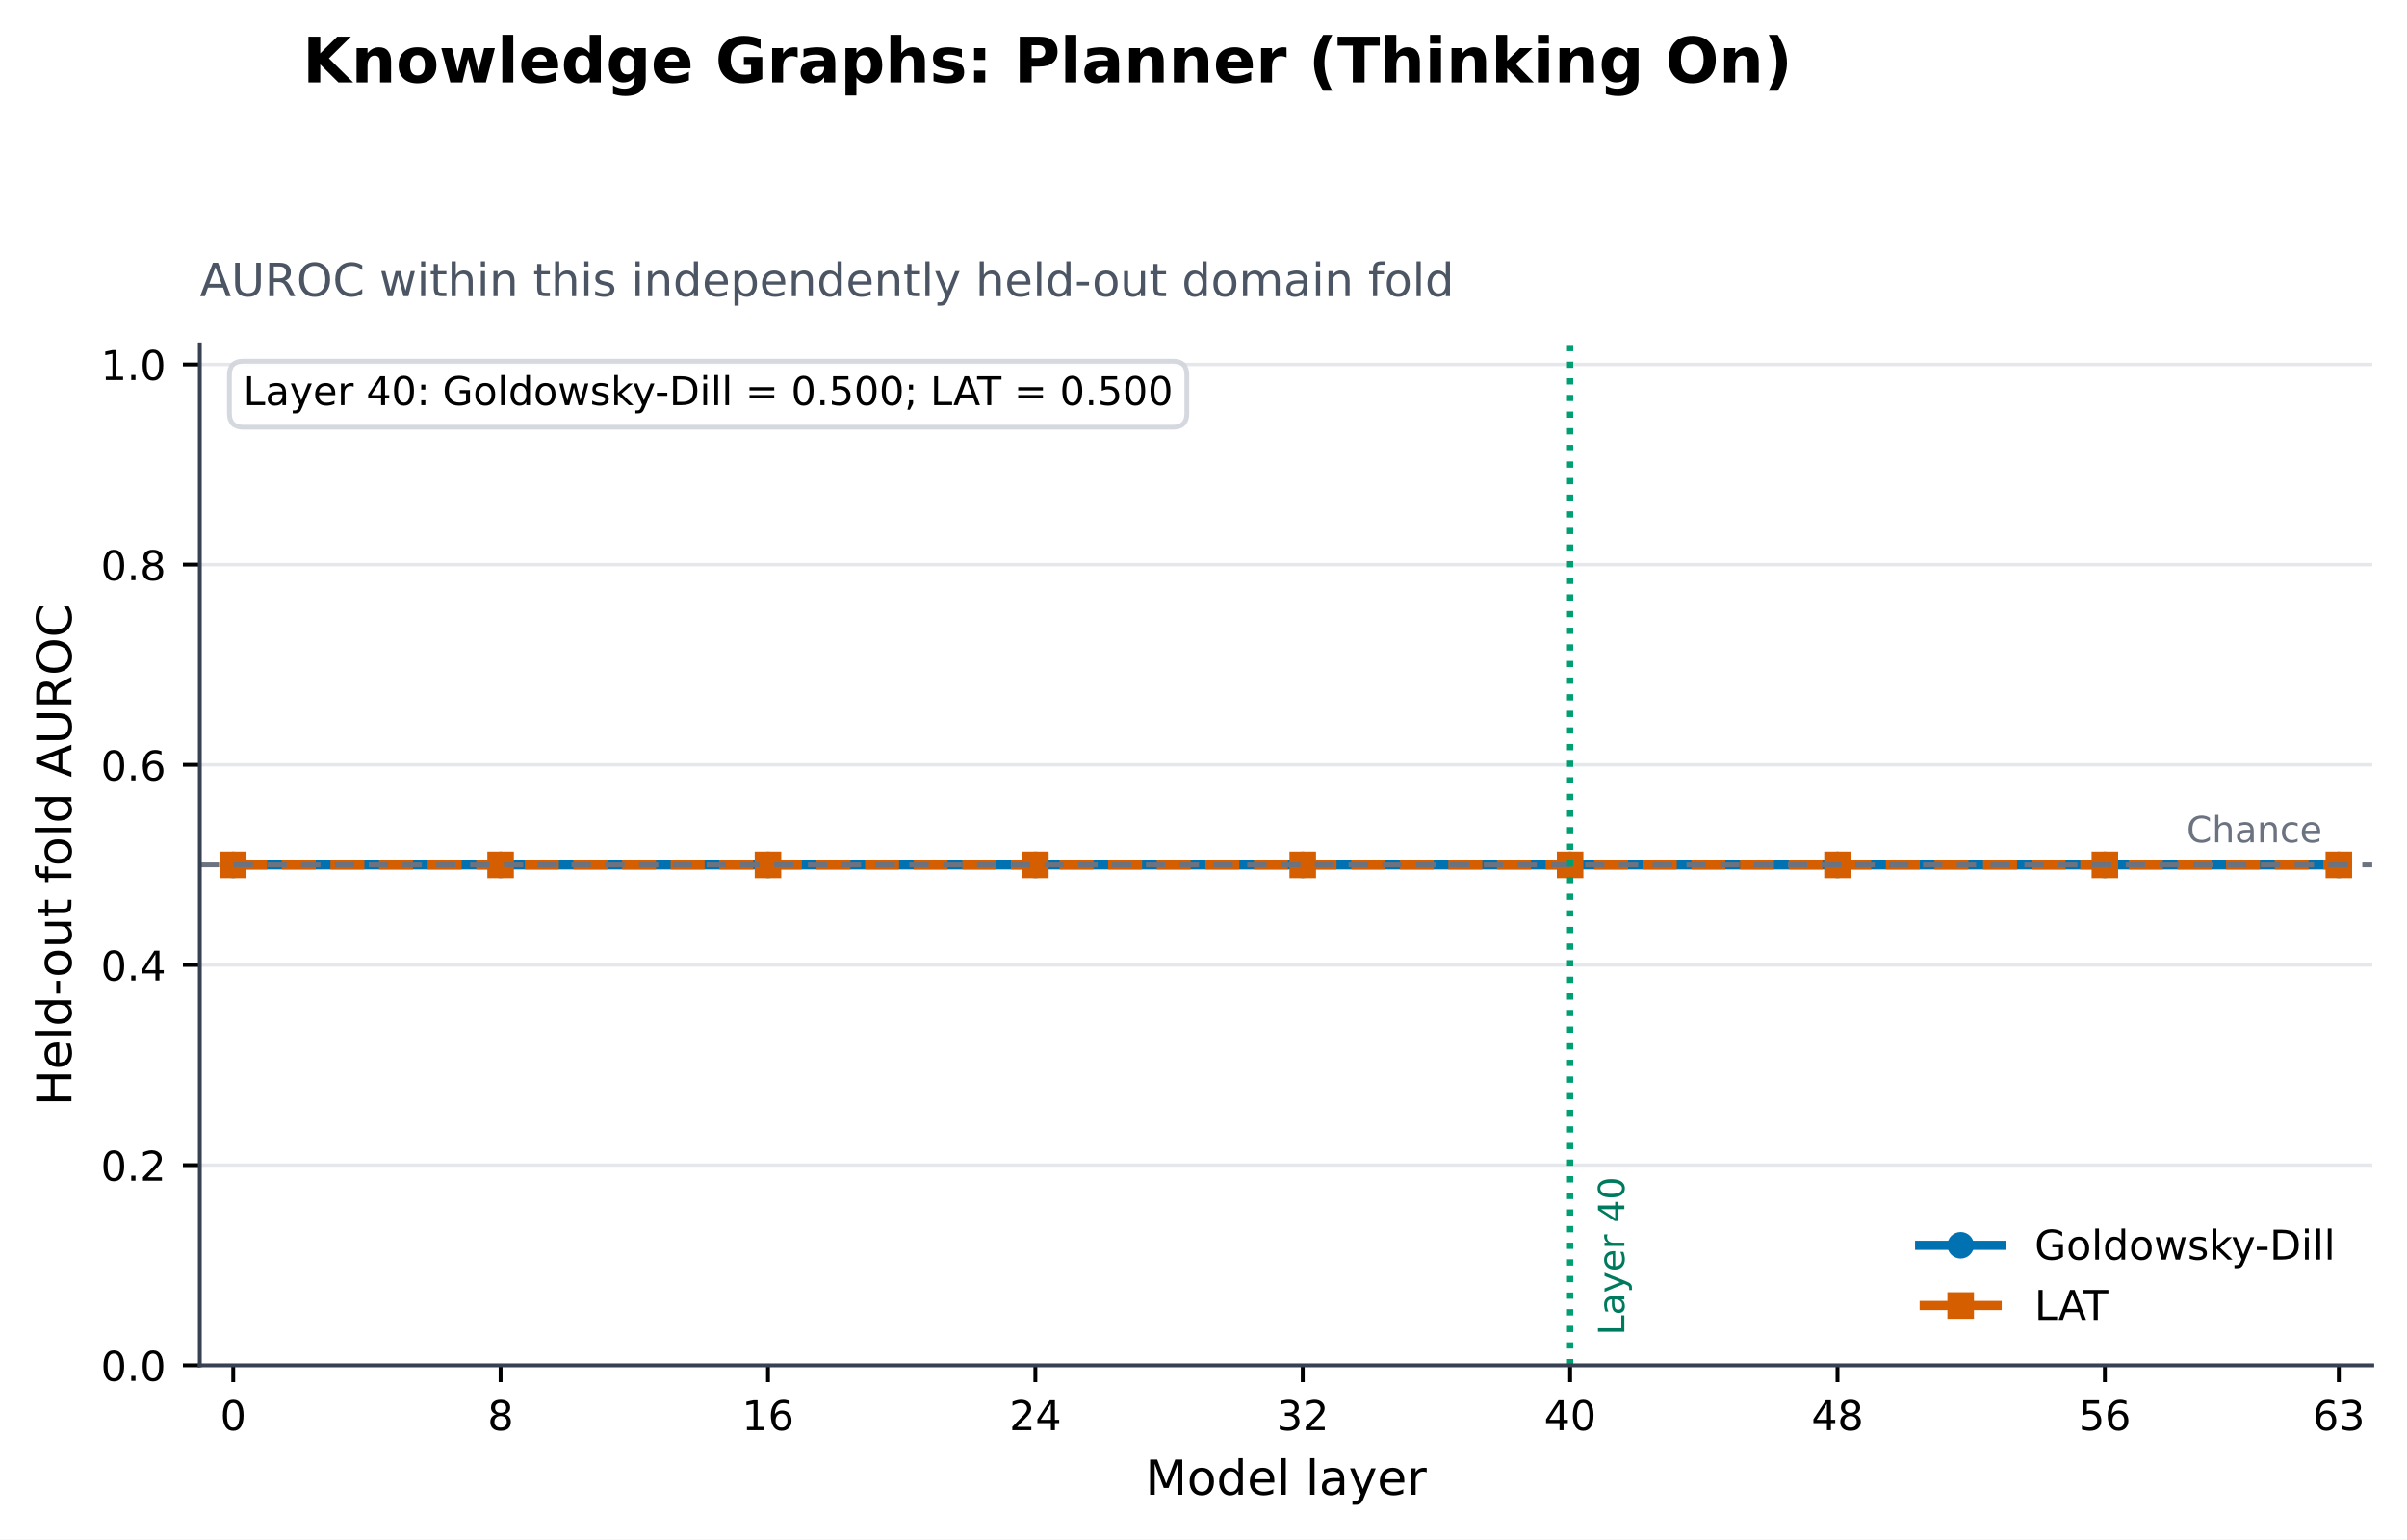
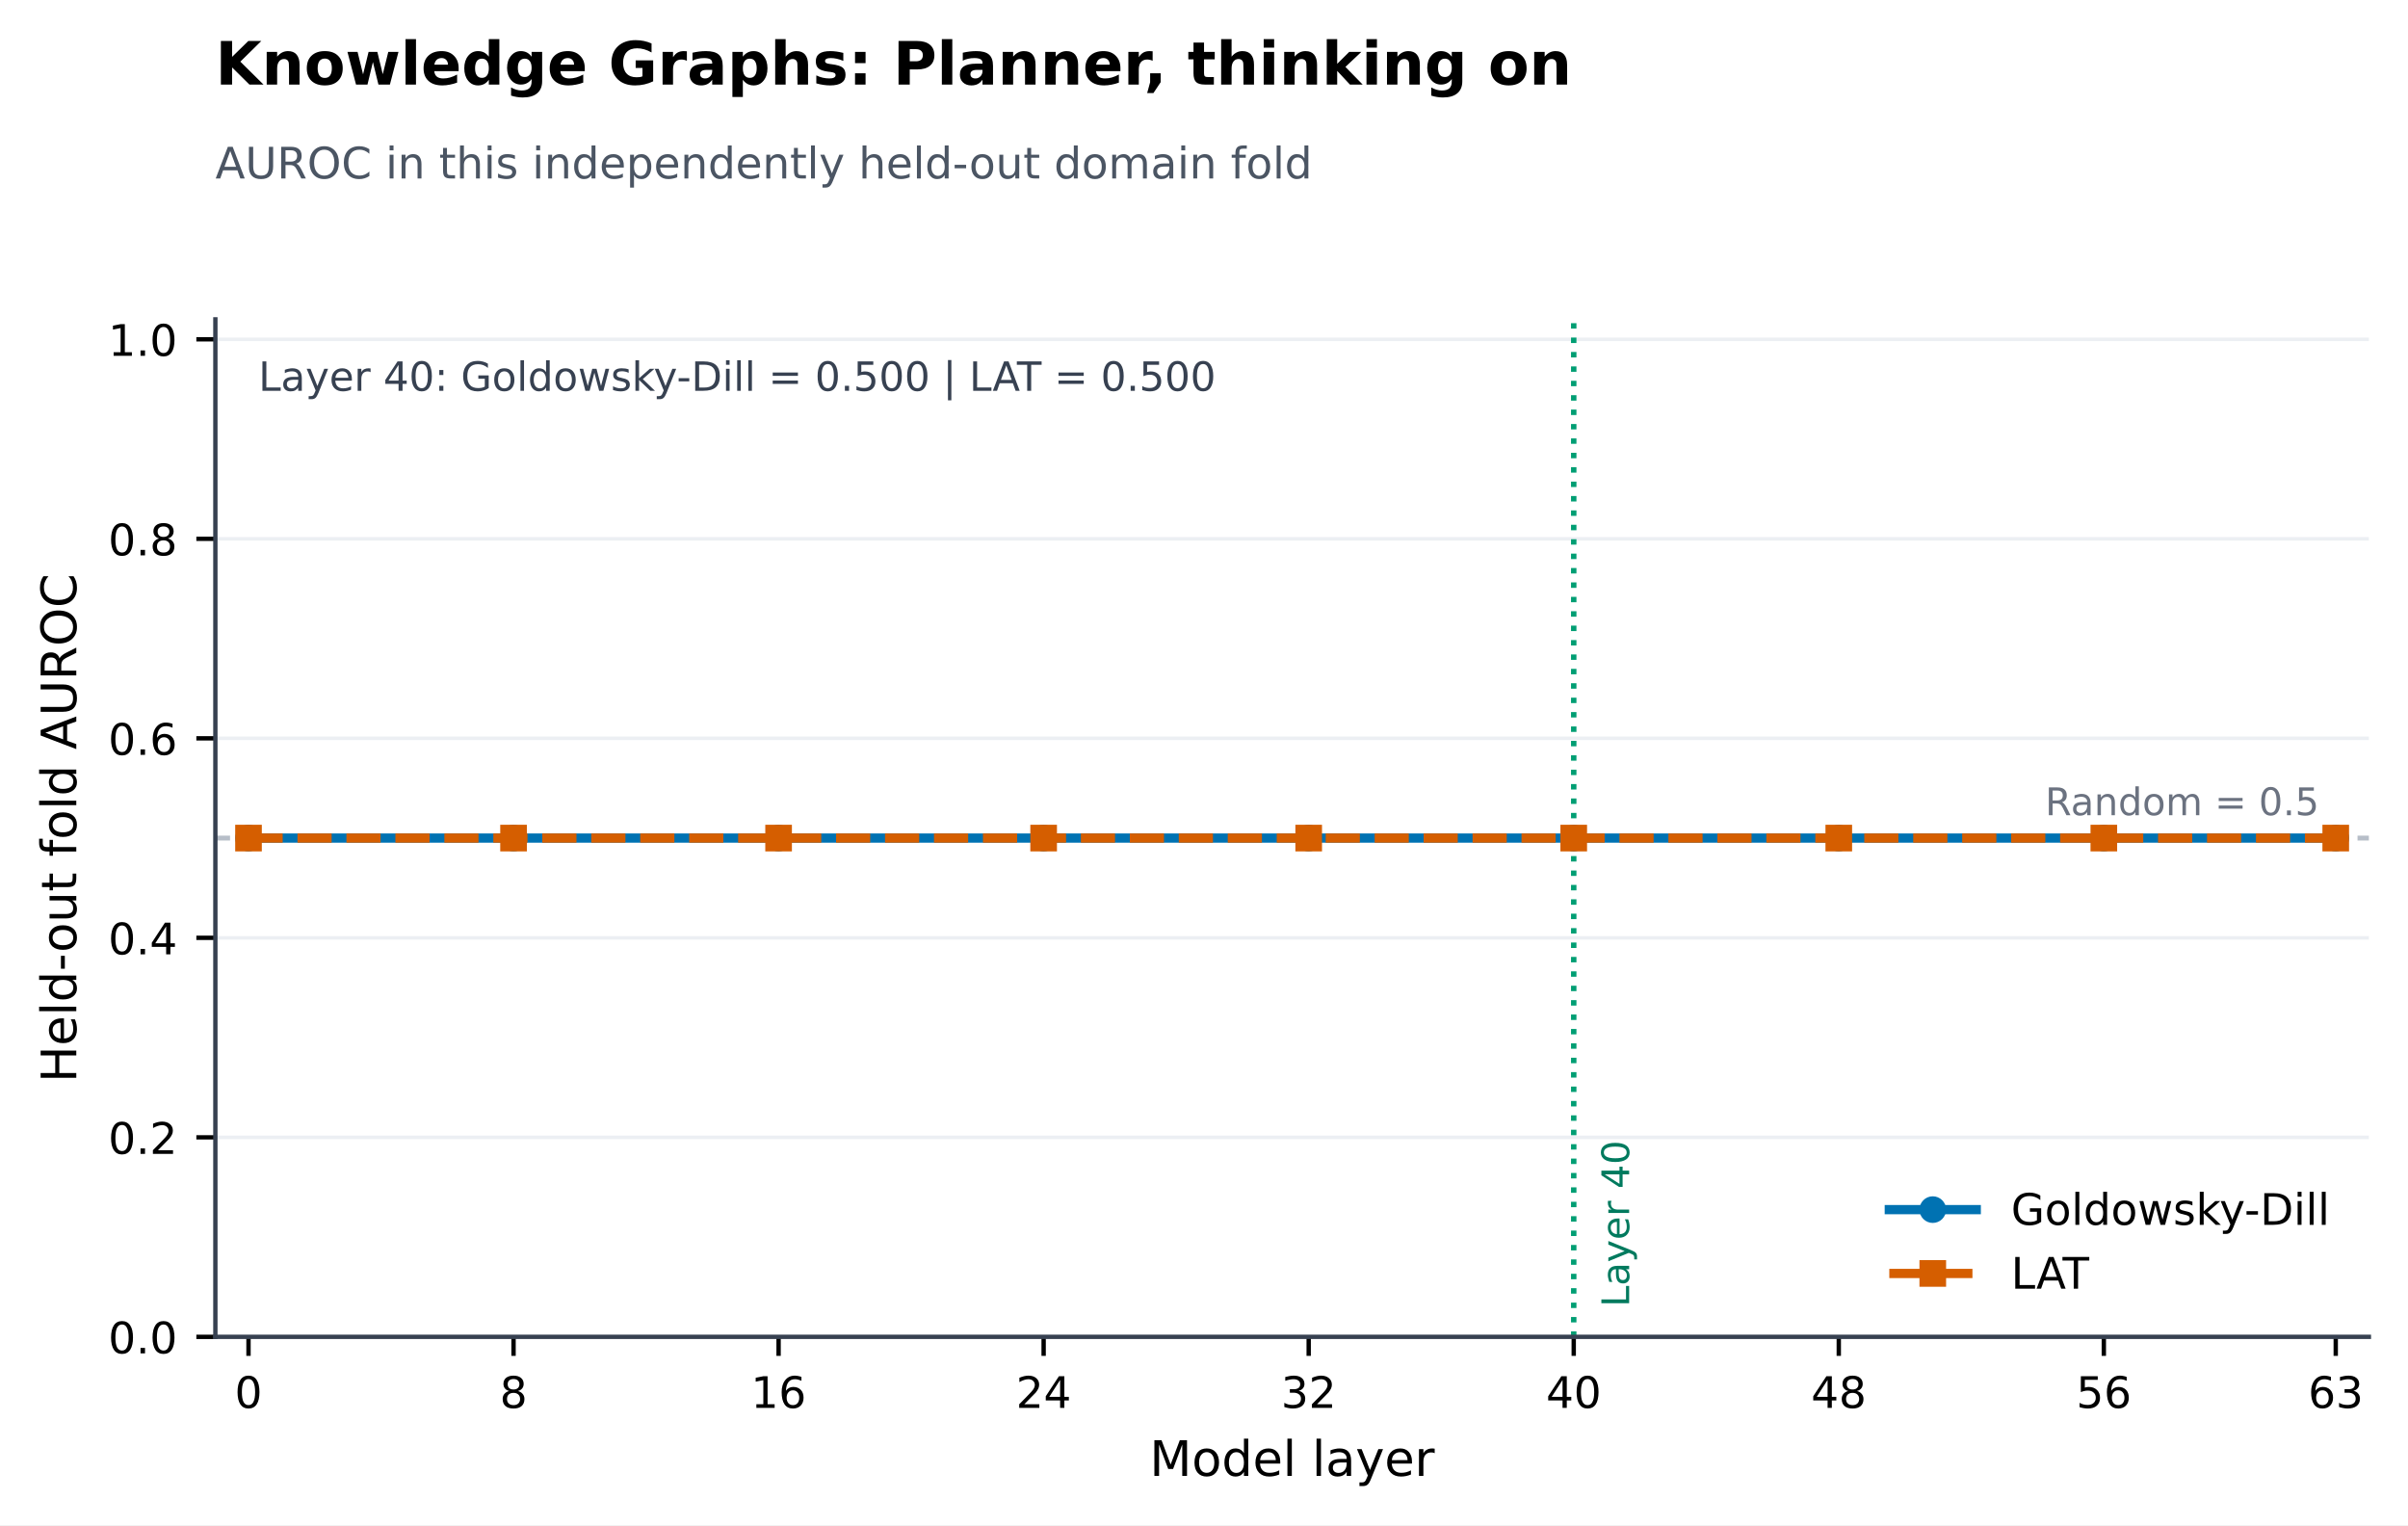
- <svg xmlns="http://www.w3.org/2000/svg" xmlns:xlink="http://www.w3.org/1999/xlink" width="498.666pt" height="319.045pt" viewBox="0 0 498.666 319.045" version="1.1">
+ <svg xmlns="http://www.w3.org/2000/svg" xmlns:xlink="http://www.w3.org/1999/xlink" width="443.121pt" height="280.611pt" viewBox="0 0 443.121 280.611" version="1.1">
  <defs>
    <style type="text/css">*{stroke-linejoin: round; stroke-linecap: butt}</style>
  </defs>
  <g id="figure_1">
    <g id="patch_1">
-       <path d="M 0 319.045 L 498.666 319.045 L 498.666 0 L 0 0 z " style="fill: #ffffff" />
+       <path d="M -0 280.611 L 443.121 280.611 L 443.121 0 L -0 0 z " style="fill: #ffffff" />
    </g>
    <g id="axes_1">
      <g id="patch_2">
-         <path d="M 41.396 282.94 L 491.466 282.94 L 491.466 71.38 L 41.396 71.38 z " style="fill: #ffffff" />
+         <path d="M 39.633 245.958 L 435.921 245.958 L 435.921 58.758 L 39.633 58.758 z " style="fill: #ffffff" />
+       </g>
+       <g id="line2d_1">
+         <path d="M 39.633 154.194 L 435.921 154.194 " clip-path="url(#p44b13de284)" style="fill: none; stroke-dasharray: 2.7,2.7; stroke-dashoffset: 0; stroke: #b7bec8; stroke-width: 0.9" />
      </g>
      <g id="matplotlib.axis_1">
        <g id="xtick_1">
-           <g id="line2d_1">
+           <g id="line2d_2">
            <defs>
              <path id="m4225e7514f" d="M 0 0 L 0 3.5 " style="stroke: #000000; stroke-width: 0.8" />
            </defs>
            <g>
-               <use xlink:href="#m4225e7514f" x="48.32" y="282.94" style="stroke: #000000; stroke-width: 0.8" />
+               <use xlink:href="#m4225e7514f" x="45.73" y="245.958" style="stroke: #000000; stroke-width: 0.8" />
            </g>
          </g>
          <g id="text_1">
-             <text style="font-size: 8.5px; font-family: 'DejaVu Sans'; text-anchor: middle" x="48.32" y="296.399" transform="rotate(-0 48.31994 296.3987)">0</text>
+             <text style="font-size: 8px; font-family: 'DejaVu Sans'; text-anchor: middle" x="45.73" y="259.037" transform="rotate(-0 45.72955 259.037)">0</text>
          </g>
        </g>
        <g id="xtick_2">
-           <g id="line2d_2">
-             <g>
-               <use xlink:href="#m4225e7514f" x="103.713" y="282.94" style="stroke: #000000; stroke-width: 0.8" />
+           <g id="line2d_3">
+             <g>
+               <use xlink:href="#m4225e7514f" x="94.503" y="245.958" style="stroke: #000000; stroke-width: 0.8" />
            </g>
          </g>
          <g id="text_2">
-             <text style="font-size: 8.5px; font-family: 'DejaVu Sans'; text-anchor: middle" x="103.713" y="296.399" transform="rotate(-0 103.7132 296.3987)">8</text>
+             <text style="font-size: 8px; font-family: 'DejaVu Sans'; text-anchor: middle" x="94.503" y="259.037" transform="rotate(-0 94.50346 259.037)">8</text>
          </g>
        </g>
        <g id="xtick_3">
-           <g id="line2d_3">
-             <g>
-               <use xlink:href="#m4225e7514f" x="159.106" y="282.94" style="stroke: #000000; stroke-width: 0.8" />
+           <g id="line2d_4">
+             <g>
+               <use xlink:href="#m4225e7514f" x="143.277" y="245.958" style="stroke: #000000; stroke-width: 0.8" />
            </g>
          </g>
          <g id="text_3">
-             <text style="font-size: 8.5px; font-family: 'DejaVu Sans'; text-anchor: middle" x="159.106" y="296.399" transform="rotate(-0 159.1064 296.3987)">16</text>
+             <text style="font-size: 8px; font-family: 'DejaVu Sans'; text-anchor: middle" x="143.277" y="259.037" transform="rotate(-0 143.2774 259.037)">16</text>
          </g>
        </g>
        <g id="xtick_4">
-           <g id="line2d_4">
-             <g>
-               <use xlink:href="#m4225e7514f" x="214.5" y="282.94" style="stroke: #000000; stroke-width: 0.8" />
+           <g id="line2d_5">
+             <g>
+               <use xlink:href="#m4225e7514f" x="192.051" y="245.958" style="stroke: #000000; stroke-width: 0.8" />
            </g>
          </g>
          <g id="text_4">
-             <text style="font-size: 8.5px; font-family: 'DejaVu Sans'; text-anchor: middle" x="214.5" y="296.399" transform="rotate(-0 214.4996 296.3987)">24</text>
+             <text style="font-size: 8px; font-family: 'DejaVu Sans'; text-anchor: middle" x="192.051" y="259.037" transform="rotate(-0 192.0513 259.037)">24</text>
          </g>
        </g>
        <g id="xtick_5">
-           <g id="line2d_5">
-             <g>
-               <use xlink:href="#m4225e7514f" x="269.893" y="282.94" style="stroke: #000000; stroke-width: 0.8" />
+           <g id="line2d_6">
+             <g>
+               <use xlink:href="#m4225e7514f" x="240.825" y="245.958" style="stroke: #000000; stroke-width: 0.8" />
            </g>
          </g>
          <g id="text_5">
-             <text style="font-size: 8.5px; font-family: 'DejaVu Sans'; text-anchor: middle" x="269.893" y="296.399" transform="rotate(-0 269.8929 296.3987)">32</text>
+             <text style="font-size: 8px; font-family: 'DejaVu Sans'; text-anchor: middle" x="240.825" y="259.037" transform="rotate(-0 240.8252 259.037)">32</text>
          </g>
        </g>
        <g id="xtick_6">
-           <g id="line2d_6">
-             <g>
-               <use xlink:href="#m4225e7514f" x="325.286" y="282.94" style="stroke: #000000; stroke-width: 0.8" />
+           <g id="line2d_7">
+             <g>
+               <use xlink:href="#m4225e7514f" x="289.599" y="245.958" style="stroke: #000000; stroke-width: 0.8" />
            </g>
          </g>
          <g id="text_6">
-             <text style="font-size: 8.5px; font-family: 'DejaVu Sans'; text-anchor: middle" x="325.286" y="296.399" transform="rotate(-0 325.2861 296.3987)">40</text>
+             <text style="font-size: 8px; font-family: 'DejaVu Sans'; text-anchor: middle" x="289.599" y="259.037" transform="rotate(-0 289.5991 259.037)">40</text>
          </g>
        </g>
        <g id="xtick_7">
-           <g id="line2d_7">
-             <g>
-               <use xlink:href="#m4225e7514f" x="380.679" y="282.94" style="stroke: #000000; stroke-width: 0.8" />
+           <g id="line2d_8">
+             <g>
+               <use xlink:href="#m4225e7514f" x="338.373" y="245.958" style="stroke: #000000; stroke-width: 0.8" />
            </g>
          </g>
          <g id="text_7">
-             <text style="font-size: 8.5px; font-family: 'DejaVu Sans'; text-anchor: middle" x="380.679" y="296.399" transform="rotate(-0 380.6793 296.3987)">48</text>
+             <text style="font-size: 8px; font-family: 'DejaVu Sans'; text-anchor: middle" x="338.373" y="259.037" transform="rotate(-0 338.373 259.037)">48</text>
          </g>
        </g>
        <g id="xtick_8">
-           <g id="line2d_8">
-             <g>
-               <use xlink:href="#m4225e7514f" x="436.073" y="282.94" style="stroke: #000000; stroke-width: 0.8" />
+           <g id="line2d_9">
+             <g>
+               <use xlink:href="#m4225e7514f" x="387.147" y="245.958" style="stroke: #000000; stroke-width: 0.8" />
            </g>
          </g>
          <g id="text_8">
-             <text style="font-size: 8.5px; font-family: 'DejaVu Sans'; text-anchor: middle" x="436.073" y="296.399" transform="rotate(-0 436.0725 296.3987)">56</text>
+             <text style="font-size: 8px; font-family: 'DejaVu Sans'; text-anchor: middle" x="387.147" y="259.037" transform="rotate(-0 387.1469 259.037)">56</text>
          </g>
        </g>
        <g id="xtick_9">
-           <g id="line2d_9">
-             <g>
-               <use xlink:href="#m4225e7514f" x="484.542" y="282.94" style="stroke: #000000; stroke-width: 0.8" />
+           <g id="line2d_10">
+             <g>
+               <use xlink:href="#m4225e7514f" x="429.824" y="245.958" style="stroke: #000000; stroke-width: 0.8" />
            </g>
          </g>
          <g id="text_9">
-             <text style="font-size: 8.5px; font-family: 'DejaVu Sans'; text-anchor: middle" x="484.542" y="296.399" transform="rotate(-0 484.5416 296.3987)">63</text>
+             <text style="font-size: 8px; font-family: 'DejaVu Sans'; text-anchor: middle" x="429.824" y="259.037" transform="rotate(-0 429.8241 259.037)">63</text>
          </g>
        </g>
        <g id="text_10">
-           <text style="font-size: 10px; font-family: 'DejaVu Sans'; text-anchor: middle" x="266.431" y="309.765" transform="rotate(-0 266.4308 309.7648)">Model layer</text>
+           <text style="font-size: 9px; font-family: 'DejaVu Sans'; text-anchor: middle" x="237.777" y="271.539" transform="rotate(-0 237.7768 271.5394)">Model layer</text>
        </g>
      </g>
      <g id="matplotlib.axis_2">
        <g id="ytick_1">
-           <g id="line2d_10">
-             <path d="M 41.396 282.94 L 491.466 282.94 " clip-path="url(#p7f77434c62)" style="fill: none; stroke: #e5e7eb; stroke-width: 0.7; stroke-linecap: square" />
-           </g>
          <g id="line2d_11">
+             <path d="M 39.633 245.958 L 435.921 245.958 " clip-path="url(#p44b13de284)" style="fill: none; stroke: #eceff3; stroke-width: 0.65; stroke-linecap: square" />
+           </g>
+           <g id="line2d_12">
            <defs>
              <path id="m544248703c" d="M 0 0 L -3.5 0 " style="stroke: #000000; stroke-width: 0.8" />
            </defs>
            <g>
-               <use xlink:href="#m544248703c" x="41.396" y="282.94" style="stroke: #000000; stroke-width: 0.8" />
+               <use xlink:href="#m544248703c" x="39.633" y="245.958" style="stroke: #000000; stroke-width: 0.8" />
            </g>
          </g>
          <g id="text_11">
-             <text style="font-size: 8.5px; font-family: 'DejaVu Sans'; text-anchor: end" x="34.396" y="286.169" transform="rotate(-0 34.39578 286.1693)">0.0</text>
+             <text style="font-size: 8px; font-family: 'DejaVu Sans'; text-anchor: end" x="32.633" y="248.998" transform="rotate(-0 32.63281 248.9977)">0.0</text>
          </g>
        </g>
        <g id="ytick_2">
-           <g id="line2d_12">
-             <path d="M 41.396 241.458 L 491.466 241.458 " clip-path="url(#p7f77434c62)" style="fill: none; stroke: #e5e7eb; stroke-width: 0.7; stroke-linecap: square" />
-           </g>
          <g id="line2d_13">
-             <g>
-               <use xlink:href="#m544248703c" x="41.396" y="241.458" style="stroke: #000000; stroke-width: 0.8" />
+             <path d="M 39.633 209.252 L 435.921 209.252 " clip-path="url(#p44b13de284)" style="fill: none; stroke: #eceff3; stroke-width: 0.65; stroke-linecap: square" />
+           </g>
+           <g id="line2d_14">
+             <g>
+               <use xlink:href="#m544248703c" x="39.633" y="209.252" style="stroke: #000000; stroke-width: 0.8" />
            </g>
          </g>
          <g id="text_12">
-             <text style="font-size: 8.5px; font-family: 'DejaVu Sans'; text-anchor: end" x="34.396" y="244.687" transform="rotate(-0 34.39578 244.687)">0.2</text>
+             <text style="font-size: 8px; font-family: 'DejaVu Sans'; text-anchor: end" x="32.633" y="212.292" transform="rotate(-0 32.63281 212.2918)">0.2</text>
          </g>
        </g>
        <g id="ytick_3">
-           <g id="line2d_14">
-             <path d="M 41.396 199.975 L 491.466 199.975 " clip-path="url(#p7f77434c62)" style="fill: none; stroke: #e5e7eb; stroke-width: 0.7; stroke-linecap: square" />
-           </g>
          <g id="line2d_15">
-             <g>
-               <use xlink:href="#m544248703c" x="41.396" y="199.975" style="stroke: #000000; stroke-width: 0.8" />
+             <path d="M 39.633 172.547 L 435.921 172.547 " clip-path="url(#p44b13de284)" style="fill: none; stroke: #eceff3; stroke-width: 0.65; stroke-linecap: square" />
+           </g>
+           <g id="line2d_16">
+             <g>
+               <use xlink:href="#m544248703c" x="39.633" y="172.547" style="stroke: #000000; stroke-width: 0.8" />
            </g>
          </g>
          <g id="text_13">
-             <text style="font-size: 8.5px; font-family: 'DejaVu Sans'; text-anchor: end" x="34.396" y="203.205" transform="rotate(-0 34.39578 203.2046)">0.4</text>
+             <text style="font-size: 8px; font-family: 'DejaVu Sans'; text-anchor: end" x="32.633" y="175.586" transform="rotate(-0 32.63281 175.5859)">0.4</text>
          </g>
        </g>
        <g id="ytick_4">
-           <g id="line2d_16">
-             <path d="M 41.396 158.493 L 491.466 158.493 " clip-path="url(#p7f77434c62)" style="fill: none; stroke: #e5e7eb; stroke-width: 0.7; stroke-linecap: square" />
-           </g>
          <g id="line2d_17">
-             <g>
-               <use xlink:href="#m544248703c" x="41.396" y="158.493" style="stroke: #000000; stroke-width: 0.8" />
+             <path d="M 39.633 135.841 L 435.921 135.841 " clip-path="url(#p44b13de284)" style="fill: none; stroke: #eceff3; stroke-width: 0.65; stroke-linecap: square" />
+           </g>
+           <g id="line2d_18">
+             <g>
+               <use xlink:href="#m544248703c" x="39.633" y="135.841" style="stroke: #000000; stroke-width: 0.8" />
            </g>
          </g>
          <g id="text_14">
-             <text style="font-size: 8.5px; font-family: 'DejaVu Sans'; text-anchor: end" x="34.396" y="161.722" transform="rotate(-0 34.39578 161.7223)">0.6</text>
+             <text style="font-size: 8px; font-family: 'DejaVu Sans'; text-anchor: end" x="32.633" y="138.88" transform="rotate(-0 32.63281 138.88)">0.6</text>
          </g>
        </g>
        <g id="ytick_5">
-           <g id="line2d_18">
-             <path d="M 41.396 117.011 L 491.466 117.011 " clip-path="url(#p7f77434c62)" style="fill: none; stroke: #e5e7eb; stroke-width: 0.7; stroke-linecap: square" />
-           </g>
          <g id="line2d_19">
-             <g>
-               <use xlink:href="#m544248703c" x="41.396" y="117.011" style="stroke: #000000; stroke-width: 0.8" />
+             <path d="M 39.633 99.135 L 435.921 99.135 " clip-path="url(#p44b13de284)" style="fill: none; stroke: #eceff3; stroke-width: 0.65; stroke-linecap: square" />
+           </g>
+           <g id="line2d_20">
+             <g>
+               <use xlink:href="#m544248703c" x="39.633" y="99.135" style="stroke: #000000; stroke-width: 0.8" />
            </g>
          </g>
          <g id="text_15">
-             <text style="font-size: 8.5px; font-family: 'DejaVu Sans'; text-anchor: end" x="34.396" y="120.24" transform="rotate(-0 34.39578 120.2399)">0.8</text>
+             <text style="font-size: 8px; font-family: 'DejaVu Sans'; text-anchor: end" x="32.633" y="102.174" transform="rotate(-0 32.63281 102.1741)">0.8</text>
          </g>
        </g>
        <g id="ytick_6">
-           <g id="line2d_20">
-             <path d="M 41.396 75.528 L 491.466 75.528 " clip-path="url(#p7f77434c62)" style="fill: none; stroke: #e5e7eb; stroke-width: 0.7; stroke-linecap: square" />
-           </g>
          <g id="line2d_21">
-             <g>
-               <use xlink:href="#m544248703c" x="41.396" y="75.528" style="stroke: #000000; stroke-width: 0.8" />
+             <path d="M 39.633 62.429 L 435.921 62.429 " clip-path="url(#p44b13de284)" style="fill: none; stroke: #eceff3; stroke-width: 0.65; stroke-linecap: square" />
+           </g>
+           <g id="line2d_22">
+             <g>
+               <use xlink:href="#m544248703c" x="39.633" y="62.429" style="stroke: #000000; stroke-width: 0.8" />
            </g>
          </g>
          <g id="text_16">
-             <text style="font-size: 8.5px; font-family: 'DejaVu Sans'; text-anchor: end" x="34.396" y="78.758" transform="rotate(-0 34.39578 78.75757)">1.0</text>
+             <text style="font-size: 8px; font-family: 'DejaVu Sans'; text-anchor: end" x="32.633" y="65.468" transform="rotate(-0 32.63281 65.46824)">1.0</text>
          </g>
        </g>
        <g id="text_17">
-           <text style="font-size: 10px; font-family: 'DejaVu Sans'; text-anchor: middle" x="14.798" y="177.16" transform="rotate(-90 14.79844 177.16)">Held-out fold AUROC</text>
-         </g>
-       </g>
-       <g id="line2d_22">
-         <path d="M 48.32 179.234 L 103.713 179.234 L 159.106 179.234 L 214.5 179.234 L 269.893 179.234 L 325.286 179.234 L 380.679 179.234 L 436.073 179.234 L 484.542 179.234 " clip-path="url(#p7f77434c62)" style="fill: none; stroke: #0072b2; stroke-width: 1.9; stroke-linecap: square" />
+           <text style="font-size: 9px; font-family: 'DejaVu Sans'; text-anchor: middle" x="14.039" y="152.358" transform="rotate(-90 14.03859 152.3583)">Held-out fold AUROC</text>
+         </g>
+       </g>
+       <g id="line2d_23">
+         <path d="M 289.599 245.958 L 289.599 58.758 " clip-path="url(#p44b13de284)" style="fill: none; stroke-dasharray: 1,1.65; stroke-dashoffset: 0; stroke: #009e73" />
+       </g>
+       <g id="patch_3">
+         <path d="M 39.633 245.958 L 39.633 58.758 " style="fill: none; stroke: #374151; stroke-width: 0.8; stroke-linejoin: miter; stroke-linecap: square" />
+       </g>
+       <g id="patch_4">
+         <path d="M 39.633 245.958 L 435.921 245.958 " style="fill: none; stroke: #374151; stroke-width: 0.8; stroke-linejoin: miter; stroke-linecap: square" />
+       </g>
+       <g id="line2d_24">
+         <path d="M 45.73 154.194 L 94.503 154.194 L 143.277 154.194 L 192.051 154.194 L 240.825 154.194 L 289.599 154.194 L 338.373 154.194 L 387.147 154.194 L 429.824 154.194 " clip-path="url(#p44b13de284)" style="fill: none; stroke: #0072b2; stroke-width: 1.7; stroke-linecap: square" />
        <defs>
-           <path id="mbeb8812b07" d="M 0 2.4 C 0.636 2.4 1.247 2.147 1.697 1.697 C 2.147 1.247 2.4 0.636 2.4 0 C 2.4 -0.636 2.147 -1.247 1.697 -1.697 C 1.247 -2.147 0.636 -2.4 0 -2.4 C -0.636 -2.4 -1.247 -2.147 -1.697 -1.697 C -2.147 -1.247 -2.4 -0.636 -2.4 0 C -2.4 0.636 -2.147 1.247 -1.697 1.697 C -1.247 2.147 -0.636 2.4 0 2.4 z " style="stroke: #0072b2; stroke-width: 0.7" />
+           <path id="m12467d34f3" d="M 0 2.1 C 0.557 2.1 1.091 1.879 1.485 1.485 C 1.879 1.091 2.1 0.557 2.1 0 C 2.1 -0.557 1.879 -1.091 1.485 -1.485 C 1.091 -1.879 0.557 -2.1 0 -2.1 C -0.557 -2.1 -1.091 -1.879 -1.485 -1.485 C -1.879 -1.091 -2.1 -0.557 -2.1 0 C -2.1 0.557 -1.879 1.091 -1.485 1.485 C -1.091 1.879 -0.557 2.1 0 2.1 z " style="stroke: #0072b2; stroke-width: 0.7" />
        </defs>
-         <g clip-path="url(#p7f77434c62)">
-           <use xlink:href="#mbeb8812b07" x="48.32" y="179.234" style="fill: #0072b2; stroke: #0072b2; stroke-width: 0.7" />
-           <use xlink:href="#mbeb8812b07" x="103.713" y="179.234" style="fill: #0072b2; stroke: #0072b2; stroke-width: 0.7" />
-           <use xlink:href="#mbeb8812b07" x="159.106" y="179.234" style="fill: #0072b2; stroke: #0072b2; stroke-width: 0.7" />
-           <use xlink:href="#mbeb8812b07" x="214.5" y="179.234" style="fill: #0072b2; stroke: #0072b2; stroke-width: 0.7" />
-           <use xlink:href="#mbeb8812b07" x="269.893" y="179.234" style="fill: #0072b2; stroke: #0072b2; stroke-width: 0.7" />
-           <use xlink:href="#mbeb8812b07" x="325.286" y="179.234" style="fill: #0072b2; stroke: #0072b2; stroke-width: 0.7" />
-           <use xlink:href="#mbeb8812b07" x="380.679" y="179.234" style="fill: #0072b2; stroke: #0072b2; stroke-width: 0.7" />
-           <use xlink:href="#mbeb8812b07" x="436.073" y="179.234" style="fill: #0072b2; stroke: #0072b2; stroke-width: 0.7" />
-           <use xlink:href="#mbeb8812b07" x="484.542" y="179.234" style="fill: #0072b2; stroke: #0072b2; stroke-width: 0.7" />
-         </g>
-       </g>
-       <g id="line2d_23">
-         <path d="M 48.32 179.234 L 103.713 179.234 L 159.106 179.234 L 214.5 179.234 L 269.893 179.234 L 325.286 179.234 L 380.679 179.234 L 436.073 179.234 L 484.542 179.234 " clip-path="url(#p7f77434c62)" style="fill: none; stroke-dasharray: 7.03,3.04; stroke-dashoffset: 0; stroke: #d55e00; stroke-width: 1.9" />
+         <g clip-path="url(#p44b13de284)">
+           <use xlink:href="#m12467d34f3" x="45.73" y="154.194" style="fill: #0072b2; stroke: #0072b2; stroke-width: 0.7" />
+           <use xlink:href="#m12467d34f3" x="94.503" y="154.194" style="fill: #0072b2; stroke: #0072b2; stroke-width: 0.7" />
+           <use xlink:href="#m12467d34f3" x="143.277" y="154.194" style="fill: #0072b2; stroke: #0072b2; stroke-width: 0.7" />
+           <use xlink:href="#m12467d34f3" x="192.051" y="154.194" style="fill: #0072b2; stroke: #0072b2; stroke-width: 0.7" />
+           <use xlink:href="#m12467d34f3" x="240.825" y="154.194" style="fill: #0072b2; stroke: #0072b2; stroke-width: 0.7" />
+           <use xlink:href="#m12467d34f3" x="289.599" y="154.194" style="fill: #0072b2; stroke: #0072b2; stroke-width: 0.7" />
+           <use xlink:href="#m12467d34f3" x="338.373" y="154.194" style="fill: #0072b2; stroke: #0072b2; stroke-width: 0.7" />
+           <use xlink:href="#m12467d34f3" x="387.147" y="154.194" style="fill: #0072b2; stroke: #0072b2; stroke-width: 0.7" />
+           <use xlink:href="#m12467d34f3" x="429.824" y="154.194" style="fill: #0072b2; stroke: #0072b2; stroke-width: 0.7" />
+         </g>
+       </g>
+       <g id="line2d_25">
+         <path d="M 45.73 154.194 L 94.503 154.194 L 143.277 154.194 L 192.051 154.194 L 240.825 154.194 L 289.599 154.194 L 338.373 154.194 L 387.147 154.194 L 429.824 154.194 " clip-path="url(#p44b13de284)" style="fill: none; stroke-dasharray: 6.29,2.72; stroke-dashoffset: 0; stroke: #d55e00; stroke-width: 1.7" />
        <defs>
-           <path id="mb1f4e5511a" d="M -2.4 2.4 L 2.4 2.4 L 2.4 -2.4 L -2.4 -2.4 z " style="stroke: #d55e00; stroke-width: 0.7; stroke-linejoin: miter" />
+           <path id="m4f4532440c" d="M -2.1 2.1 L 2.1 2.1 L 2.1 -2.1 L -2.1 -2.1 z " style="stroke: #d55e00; stroke-width: 0.7; stroke-linejoin: miter" />
        </defs>
-         <g clip-path="url(#p7f77434c62)">
-           <use xlink:href="#mb1f4e5511a" x="48.32" y="179.234" style="fill: #d55e00; stroke: #d55e00; stroke-width: 0.7; stroke-linejoin: miter" />
-           <use xlink:href="#mb1f4e5511a" x="103.713" y="179.234" style="fill: #d55e00; stroke: #d55e00; stroke-width: 0.7; stroke-linejoin: miter" />
-           <use xlink:href="#mb1f4e5511a" x="159.106" y="179.234" style="fill: #d55e00; stroke: #d55e00; stroke-width: 0.7; stroke-linejoin: miter" />
-           <use xlink:href="#mb1f4e5511a" x="214.5" y="179.234" style="fill: #d55e00; stroke: #d55e00; stroke-width: 0.7; stroke-linejoin: miter" />
-           <use xlink:href="#mb1f4e5511a" x="269.893" y="179.234" style="fill: #d55e00; stroke: #d55e00; stroke-width: 0.7; stroke-linejoin: miter" />
-           <use xlink:href="#mb1f4e5511a" x="325.286" y="179.234" style="fill: #d55e00; stroke: #d55e00; stroke-width: 0.7; stroke-linejoin: miter" />
-           <use xlink:href="#mb1f4e5511a" x="380.679" y="179.234" style="fill: #d55e00; stroke: #d55e00; stroke-width: 0.7; stroke-linejoin: miter" />
-           <use xlink:href="#mb1f4e5511a" x="436.073" y="179.234" style="fill: #d55e00; stroke: #d55e00; stroke-width: 0.7; stroke-linejoin: miter" />
-           <use xlink:href="#mb1f4e5511a" x="484.542" y="179.234" style="fill: #d55e00; stroke: #d55e00; stroke-width: 0.7; stroke-linejoin: miter" />
-         </g>
-       </g>
-       <g id="line2d_24">
-         <path d="M 41.396 179.234 L 491.466 179.234 " clip-path="url(#p7f77434c62)" style="fill: none; stroke-dasharray: 4,3; stroke-dashoffset: 0; stroke: #6b7280" />
-       </g>
-       <g id="line2d_25">
-         <path d="M 325.286 282.94 L 325.286 71.38 " clip-path="url(#p7f77434c62)" style="fill: none; stroke-dasharray: 1.3,2.145; stroke-dashoffset: 0; stroke: #009e73; stroke-width: 1.3" />
-       </g>
-       <g id="patch_3">
-         <path d="M 41.396 282.94 L 41.396 71.38 " style="fill: none; stroke: #374151; stroke-width: 0.8; stroke-linejoin: miter; stroke-linecap: square" />
-       </g>
-       <g id="patch_4">
-         <path d="M 41.396 282.94 L 491.466 282.94 " style="fill: none; stroke: #374151; stroke-width: 0.8; stroke-linejoin: miter; stroke-linecap: square" />
+         <g clip-path="url(#p44b13de284)">
+           <use xlink:href="#m4f4532440c" x="45.73" y="154.194" style="fill: #d55e00; stroke: #d55e00; stroke-width: 0.7; stroke-linejoin: miter" />
+           <use xlink:href="#m4f4532440c" x="94.503" y="154.194" style="fill: #d55e00; stroke: #d55e00; stroke-width: 0.7; stroke-linejoin: miter" />
+           <use xlink:href="#m4f4532440c" x="143.277" y="154.194" style="fill: #d55e00; stroke: #d55e00; stroke-width: 0.7; stroke-linejoin: miter" />
+           <use xlink:href="#m4f4532440c" x="192.051" y="154.194" style="fill: #d55e00; stroke: #d55e00; stroke-width: 0.7; stroke-linejoin: miter" />
+           <use xlink:href="#m4f4532440c" x="240.825" y="154.194" style="fill: #d55e00; stroke: #d55e00; stroke-width: 0.7; stroke-linejoin: miter" />
+           <use xlink:href="#m4f4532440c" x="289.599" y="154.194" style="fill: #d55e00; stroke: #d55e00; stroke-width: 0.7; stroke-linejoin: miter" />
+           <use xlink:href="#m4f4532440c" x="338.373" y="154.194" style="fill: #d55e00; stroke: #d55e00; stroke-width: 0.7; stroke-linejoin: miter" />
+           <use xlink:href="#m4f4532440c" x="387.147" y="154.194" style="fill: #d55e00; stroke: #d55e00; stroke-width: 0.7; stroke-linejoin: miter" />
+           <use xlink:href="#m4f4532440c" x="429.824" y="154.194" style="fill: #d55e00; stroke: #d55e00; stroke-width: 0.7; stroke-linejoin: miter" />
+         </g>
      </g>
      <g id="text_18">
        <g id="patch_5">
-           <path d="M 50.397 88.533 L 243.009 88.533 Q 245.879 88.533 245.879 85.663 L 245.879 77.727 Q 245.879 74.857 243.009 74.857 L 50.397 74.857 Q 47.527 74.857 47.527 77.727 L 47.527 85.663 Q 47.527 88.533 50.397 88.533 z " style="fill: #ffffff; opacity: 0.92; stroke: #d1d5db; stroke-linejoin: miter" />
-         </g>
-         <text style="font-size: 8.2px; font-family: 'DejaVu Sans'; text-anchor: start" x="50.397" y="83.958" transform="rotate(-0 50.39718 83.95752)">Layer 40: Goldowsky-Dill = 0.500; LAT = 0.500</text>
+           <path d="M 46.227 74.978 L 225.063 74.978 L 225.063 64.914 L 46.227 64.914 z " style="fill: #ffffff; opacity: 0.86" />
+         </g>
+         <text style="font-size: 7.4px; font-family: 'DejaVu Sans'; text-anchor: start; fill: #374151" x="47.559" y="71.901" transform="rotate(-0 47.55857 71.9015)">Layer 40: Goldowsky-Dill = 0.500 | LAT = 0.500</text>
      </g>
      <g id="text_19">
-         <text style="font-size: 7.5px; font-family: 'DejaVu Sans'; text-anchor: end; fill: #6b7280" x="481.08" y="174.563" transform="rotate(-0 481.0795 174.5632)">Chance</text>
+         <text style="font-size: 7px; font-family: 'DejaVu Sans'; text-anchor: end; fill: #6b7280" x="426.776" y="149.985" transform="rotate(-0 426.7757 149.9849)">Random = 0.5</text>
      </g>
      <g id="text_20">
-         <text style="font-size: 7.5px; font-family: 'DejaVu Sans'; fill: #007a5e" transform="translate(336.5242 276.7176) rotate(-90)">Layer 40</text>
-       </g>
-       <g id="text_21">
-         <text style="font-size: 9.5px; font-family: 'DejaVu Sans'; text-anchor: start; fill: #4b5563" x="41.396" y="61.38" transform="rotate(-0 41.39578 61.38)">AUROC within this independently held-out domain fold</text>
+         <text style="font-size: 7px; font-family: 'DejaVu Sans'; fill: #007a5e" transform="translate(299.7954 240.4524) rotate(-90)">Layer 40</text>
      </g>
      <g id="legend_1">
-         <g id="patch_6">
-           <path d="M 395.999 278.69 L 485.516 278.69 Q 487.216 278.69 487.216 276.99 L 487.216 252.887 Q 487.216 251.187 485.516 251.187 L 395.999 251.187 Q 394.299 251.187 394.299 252.887 L 394.299 276.99 Q 394.299 278.69 395.999 278.69 z " style="fill: #ffffff; opacity: 0.92" />
-         </g>
        <g id="line2d_26">
-           <path d="M 397.699 258.071 L 406.199 258.071 L 414.699 258.071 " style="fill: none; stroke: #0072b2; stroke-width: 1.9; stroke-linecap: square" />
+           <path d="M 347.67 222.552 L 355.67 222.552 L 363.67 222.552 " style="fill: none; stroke: #0072b2; stroke-width: 1.7; stroke-linecap: square" />
          <g>
-             <use xlink:href="#mbeb8812b07" x="406.199" y="258.071" style="fill: #0072b2; stroke: #0072b2; stroke-width: 0.7" />
+             <use xlink:href="#m12467d34f3" x="355.67" y="222.552" style="fill: #0072b2; stroke: #0072b2; stroke-width: 0.7" />
+           </g>
+         </g>
+         <g id="text_21">
+           <text style="font-size: 8px; font-family: 'DejaVu Sans'; text-anchor: start" x="370.07" y="225.352" transform="rotate(-0 370.0696 225.352)">Goldowsky-Dill</text>
+         </g>
+         <g id="line2d_27">
+           <path d="M 347.67 234.295 L 355.67 234.295 L 363.67 234.295 " style="fill: none; stroke-dasharray: 6.29,2.72; stroke-dashoffset: 0; stroke: #d55e00; stroke-width: 1.7" />
+           <g>
+             <use xlink:href="#m4f4532440c" x="355.67" y="234.295" style="fill: #d55e00; stroke: #d55e00; stroke-width: 0.7; stroke-linejoin: miter" />
          </g>
        </g>
        <g id="text_22">
-           <text style="font-size: 8.5px; font-family: 'DejaVu Sans'; text-anchor: start" x="421.499" y="261.046" transform="rotate(-0 421.4988 261.0459)">Goldowsky-Dill</text>
-         </g>
-         <g id="line2d_27">
-           <path d="M 397.699 270.547 L 406.199 270.547 L 414.699 270.547 " style="fill: none; stroke-dasharray: 7.03,3.04; stroke-dashoffset: 0; stroke: #d55e00; stroke-width: 1.9" />
-           <g>
-             <use xlink:href="#mb1f4e5511a" x="406.199" y="270.547" style="fill: #d55e00; stroke: #d55e00; stroke-width: 0.7; stroke-linejoin: miter" />
-           </g>
-         </g>
-         <g id="text_23">
-           <text style="font-size: 8.5px; font-family: 'DejaVu Sans'; text-anchor: start" x="421.499" y="273.522" transform="rotate(-0 421.4988 273.5223)">LAT</text>
-         </g>
-       </g>
+           <text style="font-size: 8px; font-family: 'DejaVu Sans'; text-anchor: start" x="370.07" y="237.095" transform="rotate(-0 370.0696 237.0945)">LAT</text>
+         </g>
+       </g>
+     </g>
+     <g id="text_23">
+       <text style="font-weight: 700; font-size: 11px; font-family: 'DejaVu Sans'; text-anchor: start" x="39.633" y="15.558" transform="rotate(-0 39.63281 15.55828)">Knowledge Graphs: Planner, thinking on</text>
    </g>
    <g id="text_24">
-       <text style="font-weight: 700; font-size: 13px; font-family: 'DejaVu Sans'; text-anchor: start" x="62.706" y="17.078" transform="rotate(-0 62.70578 17.07797)">Knowledge Graphs: Planner (Thinking On)</text>
+       <text style="font-size: 8px; font-family: 'DejaVu Sans'; text-anchor: start; fill: #4b5563" x="39.633" y="32.838" transform="rotate(-0 39.63281 32.83828)">AUROC in this independently held-out domain fold</text>
    </g>
  </g>
  <defs>
-     <clipPath id="p7f77434c62">
-       <rect x="41.396" y="71.38" width="450.07" height="211.56" />
+     <clipPath id="p44b13de284">
+       <rect x="39.633" y="58.758" width="396.288" height="187.2" />
    </clipPath>
  </defs>
</svg>
